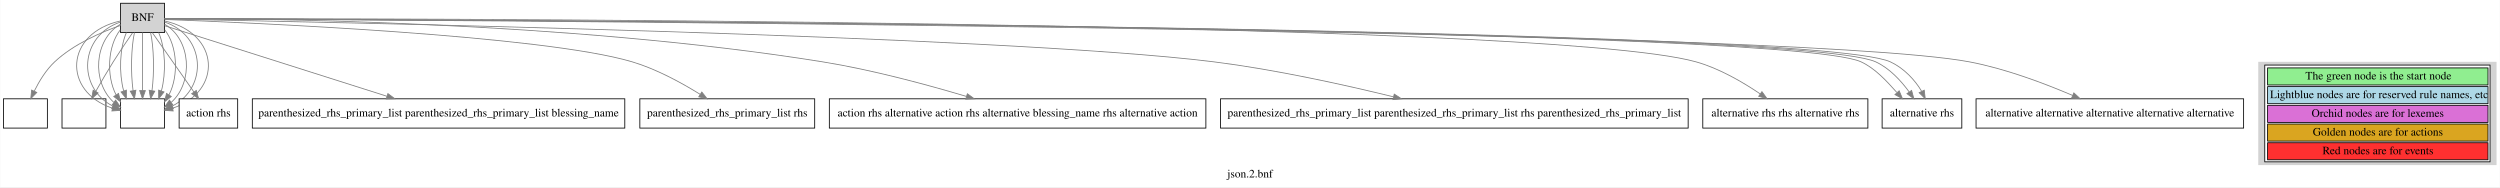
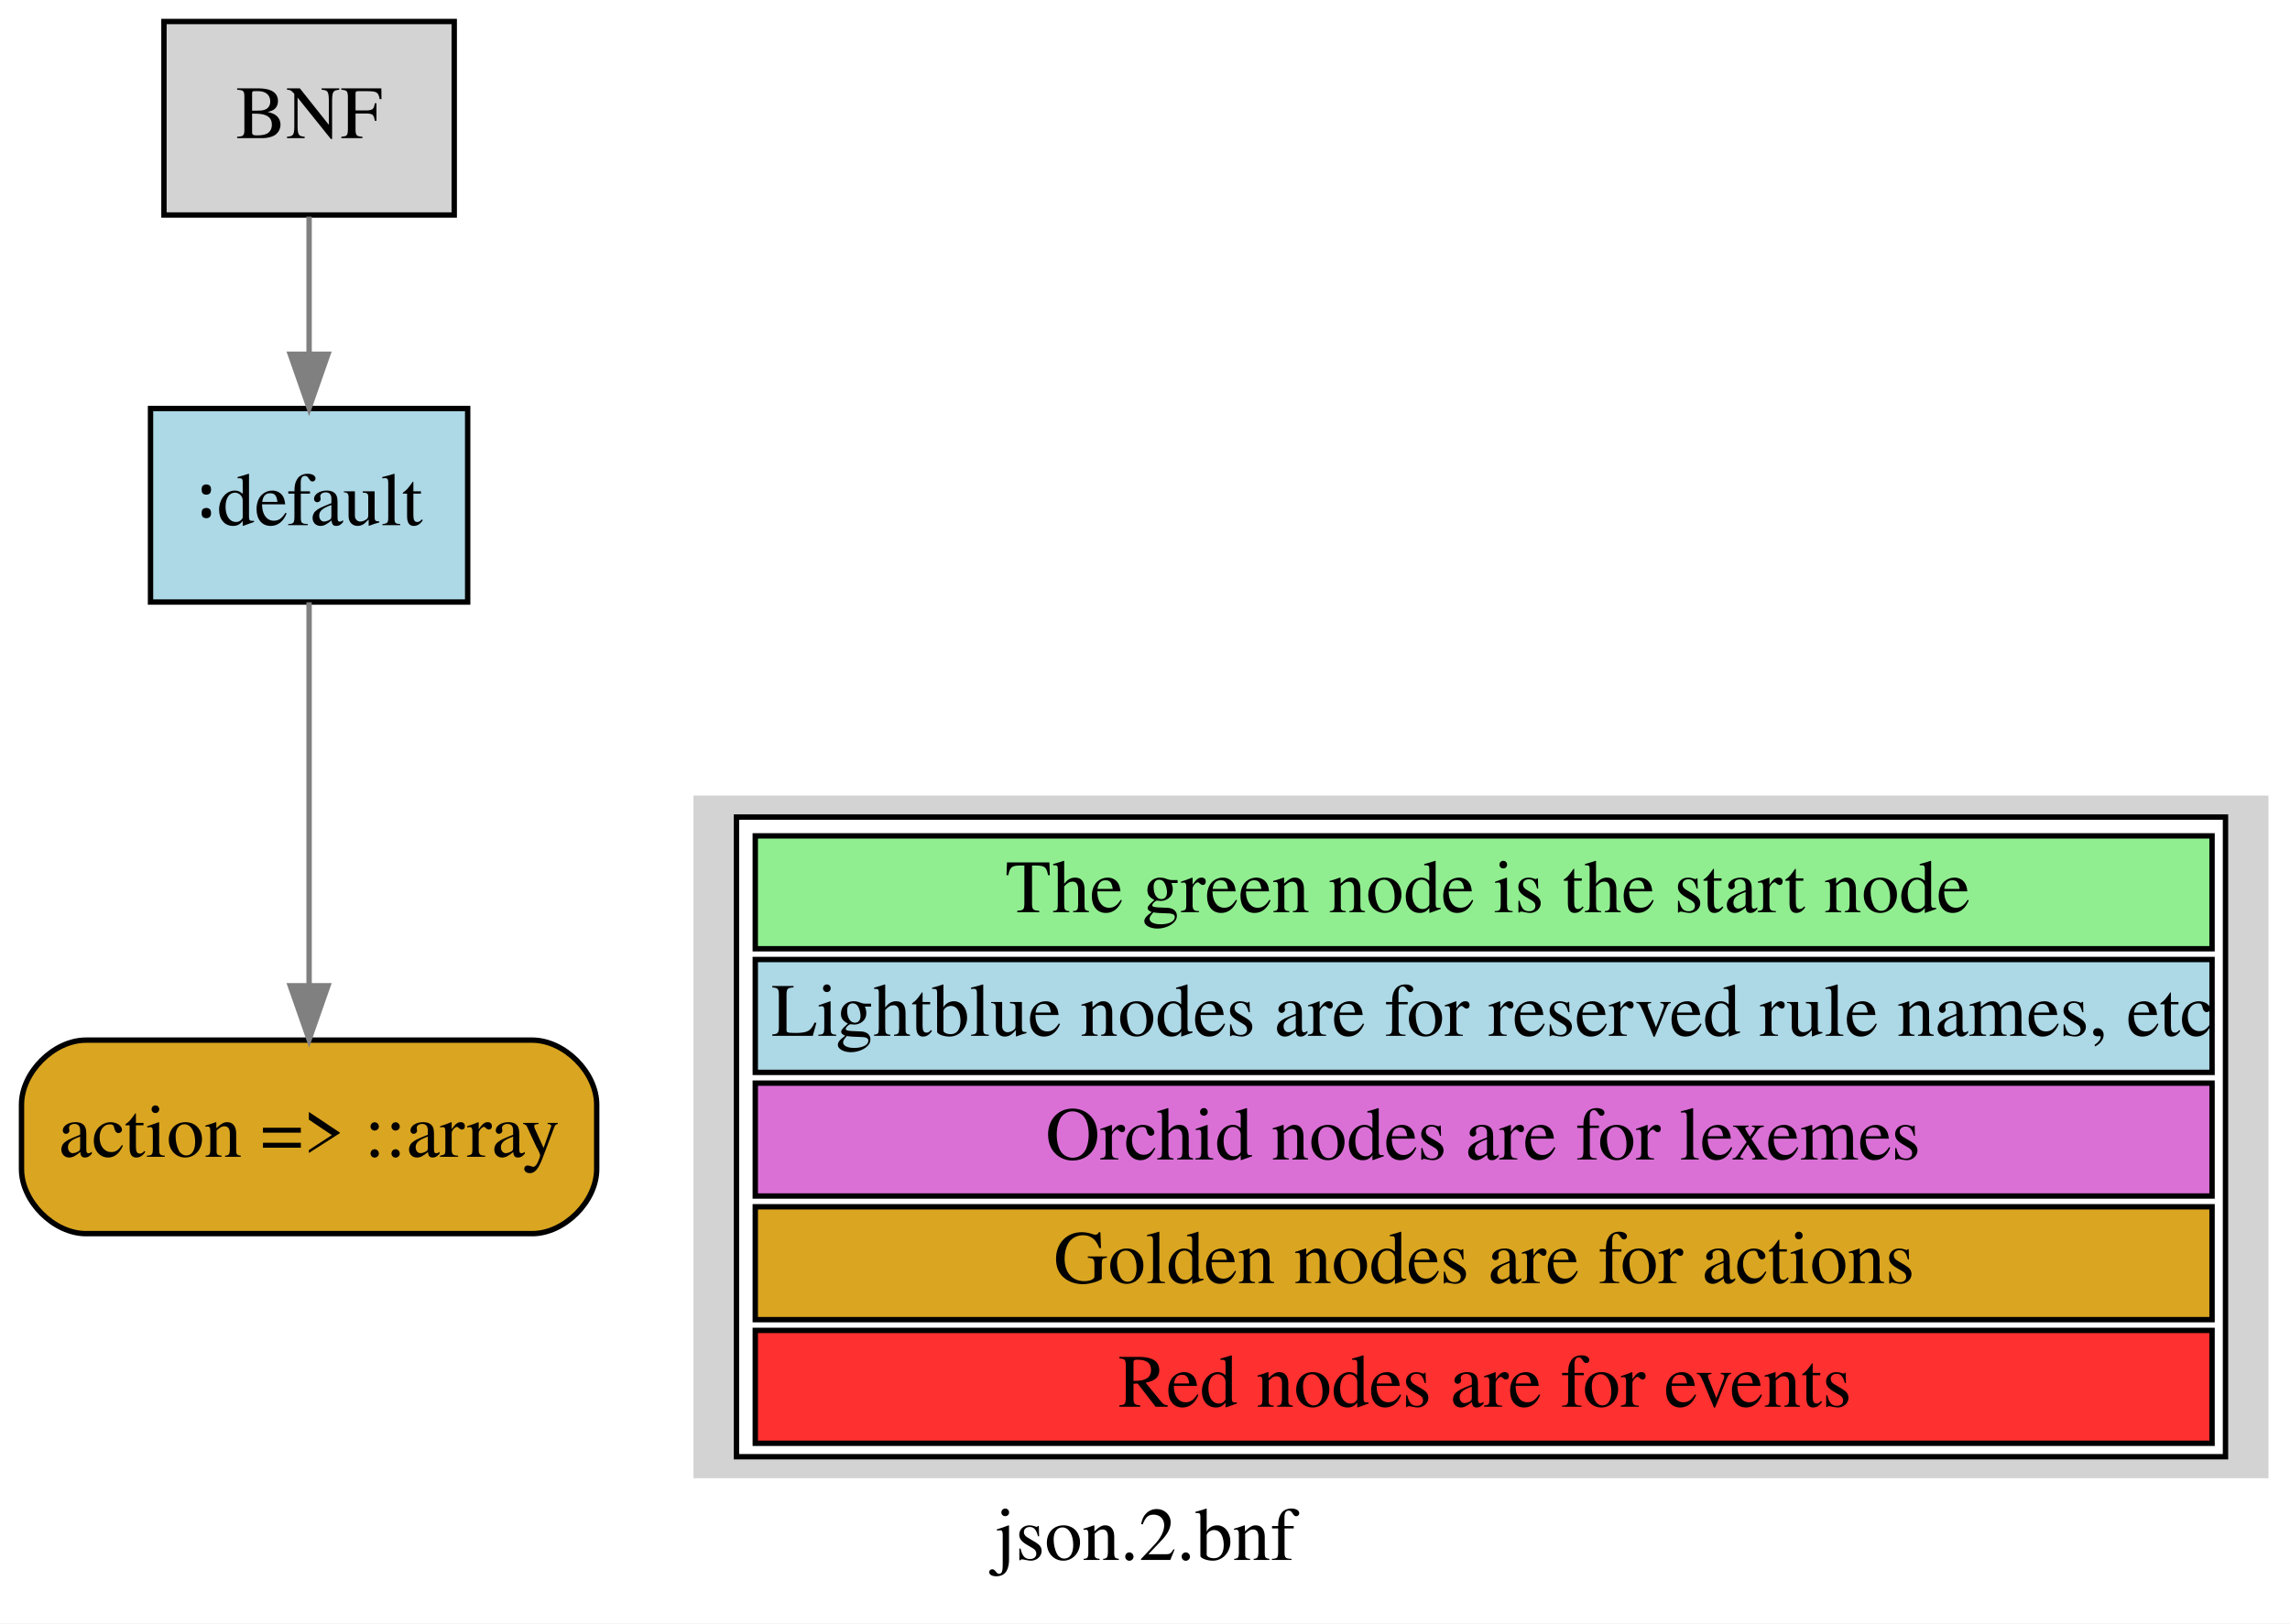
- <svg xmlns="http://www.w3.org/2000/svg" width="3074pt" height="230pt" viewBox="0.00 0.00 3073.50 230.00">
-   <g id="graph0" class="graph" transform="scale(1 1) rotate(0) translate(4 226)">
-     <polygon fill="white" stroke="none" points="-4,4 -4,-226 3069.5,-226 3069.5,4 -4,4" />
-     <text text-anchor="middle" x="1532.75" y="-7.8" font-family="Times,serif" font-size="14.00">json.2.bnf</text>
+ <svg xmlns="http://www.w3.org/2000/svg" width="426pt" height="302pt" viewBox="0.00 0.00 426.00 302.00">
+   <g id="graph0" class="graph" transform="scale(1 1) rotate(0) translate(4 298)">
+     <polygon fill="white" stroke="none" points="-4,4 -4,-298 422,-298 422,4 -4,4" />
+     <text text-anchor="middle" x="209" y="-7.8" font-family="Times,serif" font-size="14.00">json.2.bnf</text>
    <g id="node1" class="node">
-       <polygon fill="white" stroke="black" points="54,-104.5 0,-104.5 0,-68.5 54,-68.5 54,-104.5" />
+       <polygon fill="lightblue" stroke="black" points="83,-222 24,-222 24,-186 83,-186 83,-222" />
+       <text text-anchor="middle" x="53.5" y="-200.3" font-family="Times,serif" font-size="14.00">꞉default</text>
+     </g>
+     <g id="node3" class="node">
+       <path fill="goldenrod" stroke="black" d="M12,-68.5C12,-68.5 95,-68.5 95,-68.5 101,-68.5 107,-74.5 107,-80.5 107,-80.5 107,-92.5 107,-92.5 107,-98.5 101,-104.5 95,-104.5 95,-104.5 12,-104.5 12,-104.5 6,-104.5 -7.10543e-15,-98.5 -7.10543e-15,-92.5 -7.10543e-15,-92.5 -7.10543e-15,-80.5 -7.10543e-15,-80.5 -7.10543e-15,-74.5 6,-68.5 12,-68.5" />
+       <text text-anchor="middle" x="53.5" y="-82.8" font-family="Times,serif" font-size="14.00">action =&gt; ::array</text>
+     </g>
+     <g id="edge2" class="edge">
+       <path fill="none" stroke="grey" d="M53.5,-185.958C53.5,-167.191 53.5,-136.756 53.5,-114.687" />
+       <polygon fill="grey" stroke="grey" points="57,-114.612 53.5,-104.612 50,-114.612 57,-114.612" />
    </g>
    <g id="node2" class="node">
-       <polygon fill="lightgrey" stroke="black" points="198,-222 144,-222 144,-186 198,-186 198,-222" />
-       <text text-anchor="middle" x="171" y="-200.3" font-family="Times,serif" font-size="14.00">BNF</text>
+       <polygon fill="lightgrey" stroke="black" points="80.5,-294 26.5,-294 26.5,-258 80.5,-258 80.5,-294" />
+       <text text-anchor="middle" x="53.5" y="-272.3" font-family="Times,serif" font-size="14.00">BNF</text>
    </g>
    <g id="edge1" class="edge">
-       <path fill="none" stroke="grey" d="M143.951,-194.768C120.353,-186.501 86.333,-171.834 63,-150 52.322,-140.009 43.895,-126.127 37.887,-113.983" />
-       <polygon fill="grey" stroke="grey" points="40.975,-112.322 33.59,-104.724 34.625,-115.269 40.975,-112.322" />
-     </g>
-     <g id="node3" class="node">
-       <polygon fill="white" stroke="black" points="126,-104.5 72,-104.5 72,-68.5 126,-68.5 126,-104.5" />
-     </g>
-     <g id="edge2" class="edge">
-       <path fill="none" stroke="grey" d="M158.669,-185.549C151.558,-175.316 142.558,-162.066 135,-150 127.625,-138.228 119.882,-124.921 113.474,-113.621" />
-       <polygon fill="grey" stroke="grey" points="116.397,-111.678 108.443,-104.679 110.296,-115.11 116.397,-111.678" />
+       <path fill="none" stroke="grey" d="M53.5,-257.697C53.5,-249.983 53.5,-240.712 53.5,-232.112" />
+       <polygon fill="grey" stroke="grey" points="57,-232.104 53.5,-222.104 50,-232.104 57,-232.104" />
    </g>
    <g id="node4" class="node">
-       <polygon fill="white" stroke="black" points="198,-104.5 144,-104.5 144,-68.5 198,-68.5 198,-104.5" />
-     </g>
-     <g id="edge3" class="edge">
-       <path fill="none" stroke="grey" d="M143.988,-200.259C75.556,-185.312 72.179,-113.565 133.858,-93.013" />
-       <polygon fill="grey" stroke="grey" points="135.153,-96.287 143.871,-90.267 133.301,-89.536 135.153,-96.287" />
-     </g>
-     <g id="edge6" class="edge">
-       <path fill="none" stroke="grey" d="M143.879,-198.889C93.472,-182.087 90.259,-118.44 134.24,-95.666" />
-       <polygon fill="grey" stroke="grey" points="135.817,-98.799 143.666,-91.682 133.092,-92.352 135.817,-98.799" />
-     </g>
-     <g id="edge10" class="edge">
-       <path fill="none" stroke="grey" d="M143.994,-196.291C111.105,-177.632 108.269,-124.885 135.488,-100.348" />
-       <polygon fill="grey" stroke="grey" points="137.905,-102.92 143.962,-94.228 133.806,-97.246 137.905,-102.92" />
-     </g>
-     <g id="edge13" class="edge">
-       <path fill="none" stroke="grey" d="M143.673,-189.297C128.08,-169.568 126.33,-132.951 138.424,-109.432" />
-       <polygon fill="grey" stroke="grey" points="141.494,-111.13 143.972,-100.829 135.611,-107.336 141.494,-111.13" />
-     </g>
-     <g id="edge14" class="edge">
-       <path fill="none" stroke="grey" d="M151.178,-185.958C142.887,-167.021 141.778,-136.202 147.852,-114.087" />
-       <polygon fill="grey" stroke="grey" points="151.168,-115.207 151.148,-104.612 144.557,-112.907 151.168,-115.207" />
-     </g>
-     <g id="edge15" class="edge">
-       <path fill="none" stroke="grey" d="M161.089,-185.958C156.981,-167.191 156.399,-136.756 159.345,-114.687" />
-       <polygon fill="grey" stroke="grey" points="162.832,-115.06 161.074,-104.612 155.933,-113.876 162.832,-115.06" />
-     </g>
-     <g id="edge17" class="edge">
-       <path fill="none" stroke="grey" d="M171,-185.958C171,-167.191 171,-136.756 171,-114.687" />
-       <polygon fill="grey" stroke="grey" points="174.5,-114.612 171,-104.612 167.5,-114.612 174.5,-114.612" />
-     </g>
-     <g id="edge19" class="edge">
-       <path fill="none" stroke="grey" d="M180.911,-185.958C185.019,-167.191 185.601,-136.756 182.655,-114.687" />
-       <polygon fill="grey" stroke="grey" points="186.067,-113.876 180.926,-104.612 179.168,-115.06 186.067,-113.876" />
-     </g>
-     <g id="edge20" class="edge">
-       <path fill="none" stroke="grey" d="M190.822,-185.958C199.113,-167.021 200.222,-136.202 194.148,-114.087" />
-       <polygon fill="grey" stroke="grey" points="197.443,-112.907 190.852,-104.612 190.832,-115.207 197.443,-112.907" />
-     </g>
-     <g id="edge22" class="edge">
-       <path fill="none" stroke="grey" d="M198.327,-189.297C213.92,-169.568 215.67,-132.951 203.576,-109.432" />
-       <polygon fill="grey" stroke="grey" points="206.389,-107.336 198.028,-100.829 200.506,-111.13 206.389,-107.336" />
-     </g>
-     <g id="edge23" class="edge">
-       <path fill="none" stroke="grey" d="M198.006,-196.291C230.895,-177.632 233.731,-124.885 206.512,-100.348" />
-       <polygon fill="grey" stroke="grey" points="208.194,-97.246 198.038,-94.228 204.095,-102.92 208.194,-97.246" />
-     </g>
-     <g id="edge24" class="edge">
-       <path fill="none" stroke="grey" d="M198.121,-198.889C248.528,-182.087 251.741,-118.44 207.76,-95.666" />
-       <polygon fill="grey" stroke="grey" points="208.908,-92.352 198.334,-91.682 206.183,-98.799 208.908,-92.352" />
-     </g>
-     <g id="edge25" class="edge">
-       <path fill="none" stroke="grey" d="M198.012,-200.259C266.444,-185.312 269.821,-113.565 208.142,-93.013" />
-       <polygon fill="grey" stroke="grey" points="208.699,-89.536 198.129,-90.267 206.847,-96.287 208.699,-89.536" />
-     </g>
-     <g id="node5" class="node">
-       <polygon fill="white" stroke="black" points="288,-104.5 216,-104.5 216,-68.5 288,-68.5 288,-104.5" />
-       <text text-anchor="middle" x="252" y="-82.8" font-family="Times,serif" font-size="14.00">action rhs</text>
-     </g>
-     <g id="edge4" class="edge">
-       <path fill="none" stroke="grey" d="M182.952,-185.958C196.472,-166.679 218.627,-135.087 234.187,-112.9" />
-       <polygon fill="grey" stroke="grey" points="237.123,-114.809 239.999,-104.612 231.392,-110.79 237.123,-114.809" />
-     </g>
-     <g id="node6" class="node">
-       <polygon fill="white" stroke="black" points="764,-104.5 306,-104.5 306,-68.5 764,-68.5 764,-104.5" />
-       <text text-anchor="middle" x="535" y="-82.8" font-family="Times,serif" font-size="14.00">parenthesized_rhs_primary_list parenthesized_rhs_primary_list blessing_name</text>
-     </g>
-     <g id="edge5" class="edge">
-       <path fill="none" stroke="grey" d="M198.062,-194.413C255.534,-176.177 391.087,-133.165 471.654,-107.6" />
-       <polygon fill="grey" stroke="grey" points="472.725,-110.932 481.198,-104.572 470.608,-104.26 472.725,-110.932" />
-     </g>
-     <g id="node7" class="node">
-       <polygon fill="white" stroke="black" points="997.5,-104.5 782.5,-104.5 782.5,-68.5 997.5,-68.5 997.5,-104.5" />
-       <text text-anchor="middle" x="890" y="-82.8" font-family="Times,serif" font-size="14.00">parenthesized_rhs_primary_list rhs</text>
-     </g>
-     <g id="edge7" class="edge">
-       <path fill="none" stroke="grey" d="M198.19,-202.052C300.61,-198.258 662.886,-182.766 773,-150 803.008,-141.071 834.142,-123.998 856.742,-109.951" />
-       <polygon fill="grey" stroke="grey" points="858.698,-112.854 865.268,-104.542 854.949,-106.943 858.698,-112.854" />
-     </g>
-     <g id="node8" class="node">
-       <polygon fill="white" stroke="black" points="1478.5,-104.5 1015.5,-104.5 1015.5,-68.5 1478.5,-68.5 1478.5,-104.5" />
-       <text text-anchor="middle" x="1247" y="-82.8" font-family="Times,serif" font-size="14.00">action rhs alternative action rhs alternative blessing_name rhs alternative action</text>
-     </g>
-     <g id="edge8" class="edge">
-       <path fill="none" stroke="grey" d="M198.274,-203.159C303.404,-203.373 692.168,-200.496 1007,-150 1068.05,-140.208 1136.13,-121.734 1184.14,-107.401" />
-       <polygon fill="grey" stroke="grey" points="1185.2,-110.736 1193.77,-104.501 1183.19,-104.033 1185.2,-110.736" />
-     </g>
-     <g id="node9" class="node">
-       <polygon fill="white" stroke="black" points="2071.5,-104.5 1496.5,-104.5 1496.5,-68.5 2071.5,-68.5 2071.5,-104.5" />
-       <text text-anchor="middle" x="1784" y="-82.8" font-family="Times,serif" font-size="14.00">parenthesized_rhs_primary_list parenthesized_rhs_primary_list rhs parenthesized_rhs_primary_list</text>
-     </g>
-     <g id="edge9" class="edge">
-       <path fill="none" stroke="grey" d="M198.187,-202.528C362.578,-199.583 1225.45,-182.766 1488,-150 1564,-140.516 1649.45,-121.559 1708.93,-106.997" />
-       <polygon fill="grey" stroke="grey" points="1710.12,-110.31 1718.99,-104.517 1708.44,-103.514 1710.12,-110.31" />
-     </g>
-     <g id="node10" class="node">
-       <polygon fill="white" stroke="black" points="2292.5,-104.5 2089.5,-104.5 2089.5,-68.5 2292.5,-68.5 2292.5,-104.5" />
-       <text text-anchor="middle" x="2191" y="-82.8" font-family="Times,serif" font-size="14.00">alternative rhs rhs alternative rhs</text>
-     </g>
-     <g id="edge11" class="edge">
-       <path fill="none" stroke="grey" d="M198.219,-203.041C417.45,-203.269 1891.79,-202.817 2081,-150 2109.82,-141.955 2139.12,-124.773 2160.22,-110.457" />
-       <polygon fill="grey" stroke="grey" points="2162.24,-113.316 2168.46,-104.735 2158.25,-107.567 2162.24,-113.316" />
-     </g>
-     <g id="node11" class="node">
-       <polygon fill="white" stroke="black" points="2408,-104.5 2310,-104.5 2310,-68.5 2408,-68.5 2408,-104.5" />
-       <text text-anchor="middle" x="2359" y="-82.8" font-family="Times,serif" font-size="14.00">alternative rhs</text>
-     </g>
-     <g id="edge12" class="edge">
-       <path fill="none" stroke="grey" d="M198.341,-202.922C439.101,-202.195 2184.15,-195.566 2284,-150 2301.31,-142.1 2315.7,-126.186 2328.02,-112.395" />
-       <polygon fill="grey" stroke="grey" points="2330.96,-114.369 2335.05,-104.596 2325.76,-109.684 2330.96,-114.369" />
-     </g>
-     <g id="edge18" class="edge">
-       <path fill="none" stroke="grey" d="M198.106,-202.933C438.667,-202.264 2201.63,-195.806 2302,-150 2318.99,-142.248 2333.16,-126.778 2343.13,-113.17" />
-       <polygon fill="grey" stroke="grey" points="2346.25,-114.812 2349.05,-104.596 2340.49,-110.831 2346.25,-114.812" />
-     </g>
-     <g id="edge21" class="edge">
-       <path fill="none" stroke="grey" d="M198.042,-202.942C439.998,-202.324 2219.15,-196.022 2320,-150 2336.66,-142.395 2350.62,-127.365 2358.47,-113.95" />
-       <polygon fill="grey" stroke="grey" points="2361.8,-115.115 2363.06,-104.596 2355.51,-112.033 2361.8,-115.115" />
-     </g>
-     <g id="node12" class="node">
-       <polygon fill="white" stroke="black" points="2754.5,-104.5 2425.5,-104.5 2425.5,-68.5 2754.5,-68.5 2754.5,-104.5" />
-       <text text-anchor="middle" x="2590" y="-82.8" font-family="Times,serif" font-size="14.00">alternative alternative alternative alternative alternative</text>
-     </g>
-     <g id="edge16" class="edge">
-       <path fill="none" stroke="grey" d="M198.223,-202.889C438.159,-201.845 2188.53,-192.788 2417,-150 2461.62,-141.644 2510.02,-123.3 2544.25,-108.635" />
-       <polygon fill="grey" stroke="grey" points="2545.74,-111.804 2553.51,-104.608 2542.95,-105.385 2545.74,-111.804" />
-     </g>
-     <g id="node13" class="node">
-       <polygon fill="lightgrey" stroke="none" points="3065.5,-150 2772.5,-150 2772.5,-23 3065.5,-23 3065.5,-150" />
-       <polygon fill="white" stroke="none" points="2780.5,-27 2780.5,-146 3057.5,-146 3057.5,-27 2780.5,-27" />
-       <polygon fill="lightgreen" stroke="none" points="2784,-121.5 2784,-142.5 3055,-142.5 3055,-121.5 2784,-121.5" />
-       <polygon fill="none" stroke="black" points="2784,-121.5 2784,-142.5 3055,-142.5 3055,-121.5 2784,-121.5" />
-       <text text-anchor="start" x="2830.5" y="-128.3" font-family="Times,serif" font-size="14.00">The green node is the start node</text>
-       <polygon fill="lightblue" stroke="none" points="2784,-98.5 2784,-119.5 3055,-119.5 3055,-98.5 2784,-98.5" />
-       <polygon fill="none" stroke="black" points="2784,-98.5 2784,-119.5 3055,-119.5 3055,-98.5 2784,-98.5" />
-       <text text-anchor="start" x="2787" y="-105.3" font-family="Times,serif" font-size="14.00">Lightblue nodes are for reserved rule names, etc</text>
-       <polygon fill="orchid" stroke="none" points="2784,-75.5 2784,-96.5 3055,-96.5 3055,-75.5 2784,-75.5" />
-       <polygon fill="none" stroke="black" points="2784,-75.5 2784,-96.5 3055,-96.5 3055,-75.5 2784,-75.5" />
-       <text text-anchor="start" x="2838" y="-82.3" font-family="Times,serif" font-size="14.00">Orchid nodes are for lexemes</text>
-       <polygon fill="goldenrod" stroke="none" points="2784,-52.5 2784,-73.5 3055,-73.5 3055,-52.5 2784,-52.5" />
-       <polygon fill="none" stroke="black" points="2784,-52.5 2784,-73.5 3055,-73.5 3055,-52.5 2784,-52.5" />
-       <text text-anchor="start" x="2839.5" y="-59.3" font-family="Times,serif" font-size="14.00">Golden nodes are for actions</text>
-       <polygon fill="#ff3030" stroke="none" points="2784,-29.5 2784,-50.5 3055,-50.5 3055,-29.5 2784,-29.5" />
-       <polygon fill="none" stroke="black" points="2784,-29.5 2784,-50.5 3055,-50.5 3055,-29.5 2784,-29.5" />
-       <text text-anchor="start" x="2851.5" y="-36.3" font-family="Times,serif" font-size="14.00">Red nodes are for events</text>
-       <polygon fill="none" stroke="black" points="2780.5,-27 2780.5,-146 3057.5,-146 3057.5,-27 2780.5,-27" />
+       <polygon fill="lightgrey" stroke="none" points="418,-150 125,-150 125,-23 418,-23 418,-150" />
+       <polygon fill="white" stroke="none" points="133,-27 133,-146 410,-146 410,-27 133,-27" />
+       <polygon fill="lightgreen" stroke="none" points="136.5,-121.5 136.5,-142.5 407.5,-142.5 407.5,-121.5 136.5,-121.5" />
+       <polygon fill="none" stroke="black" points="136.5,-121.5 136.5,-142.5 407.5,-142.5 407.5,-121.5 136.5,-121.5" />
+       <text text-anchor="start" x="183" y="-128.3" font-family="Times,serif" font-size="14.00">The green node is the start node</text>
+       <polygon fill="lightblue" stroke="none" points="136.5,-98.5 136.5,-119.5 407.5,-119.5 407.5,-98.5 136.5,-98.5" />
+       <polygon fill="none" stroke="black" points="136.5,-98.5 136.5,-119.5 407.5,-119.5 407.5,-98.5 136.5,-98.5" />
+       <text text-anchor="start" x="139.5" y="-105.3" font-family="Times,serif" font-size="14.00">Lightblue nodes are for reserved rule names, etc</text>
+       <polygon fill="orchid" stroke="none" points="136.5,-75.5 136.5,-96.5 407.5,-96.5 407.5,-75.5 136.5,-75.5" />
+       <polygon fill="none" stroke="black" points="136.5,-75.5 136.5,-96.5 407.5,-96.5 407.5,-75.5 136.5,-75.5" />
+       <text text-anchor="start" x="190.5" y="-82.3" font-family="Times,serif" font-size="14.00">Orchid nodes are for lexemes</text>
+       <polygon fill="goldenrod" stroke="none" points="136.5,-52.5 136.5,-73.5 407.5,-73.5 407.5,-52.5 136.5,-52.5" />
+       <polygon fill="none" stroke="black" points="136.5,-52.5 136.5,-73.5 407.5,-73.5 407.5,-52.5 136.5,-52.5" />
+       <text text-anchor="start" x="192" y="-59.3" font-family="Times,serif" font-size="14.00">Golden nodes are for actions</text>
+       <polygon fill="#ff3030" stroke="none" points="136.5,-29.5 136.5,-50.5 407.5,-50.5 407.5,-29.5 136.5,-29.5" />
+       <polygon fill="none" stroke="black" points="136.5,-29.5 136.5,-50.5 407.5,-50.5 407.5,-29.5 136.5,-29.5" />
+       <text text-anchor="start" x="204" y="-36.3" font-family="Times,serif" font-size="14.00">Red nodes are for events</text>
+       <polygon fill="none" stroke="black" points="133,-27 133,-146 410,-146 410,-27 133,-27" />
    </g>
  </g>
</svg>
